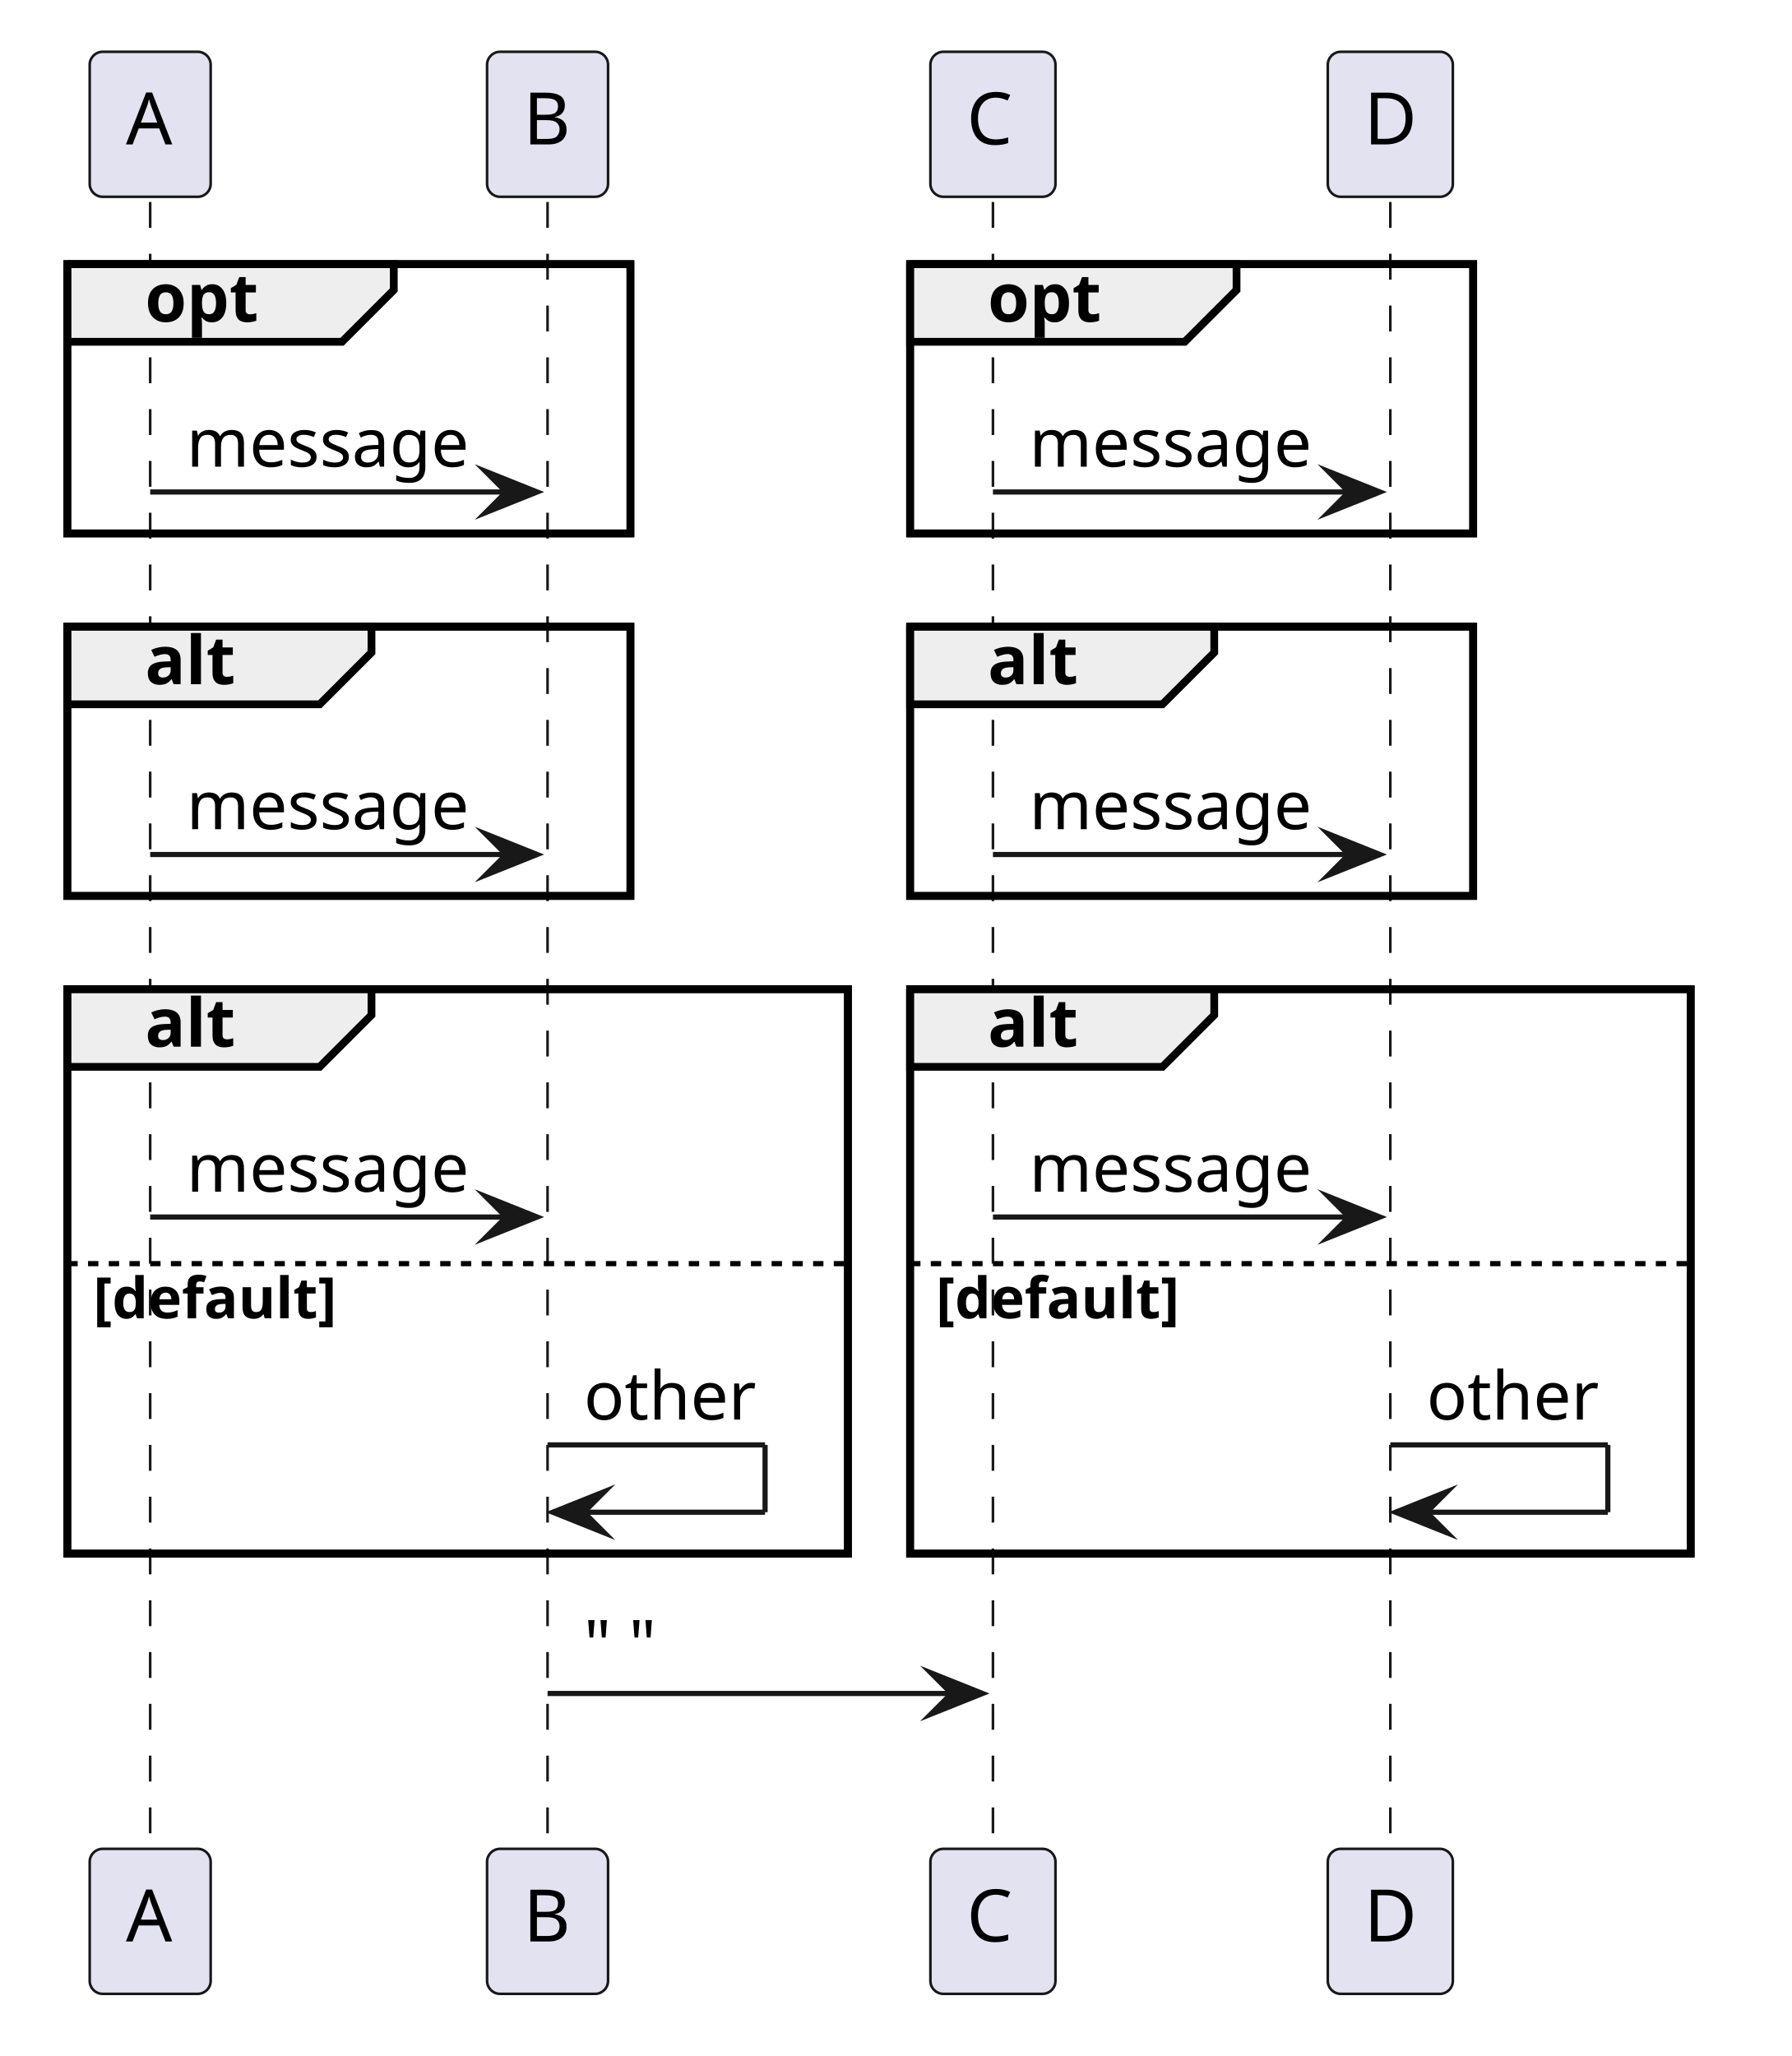
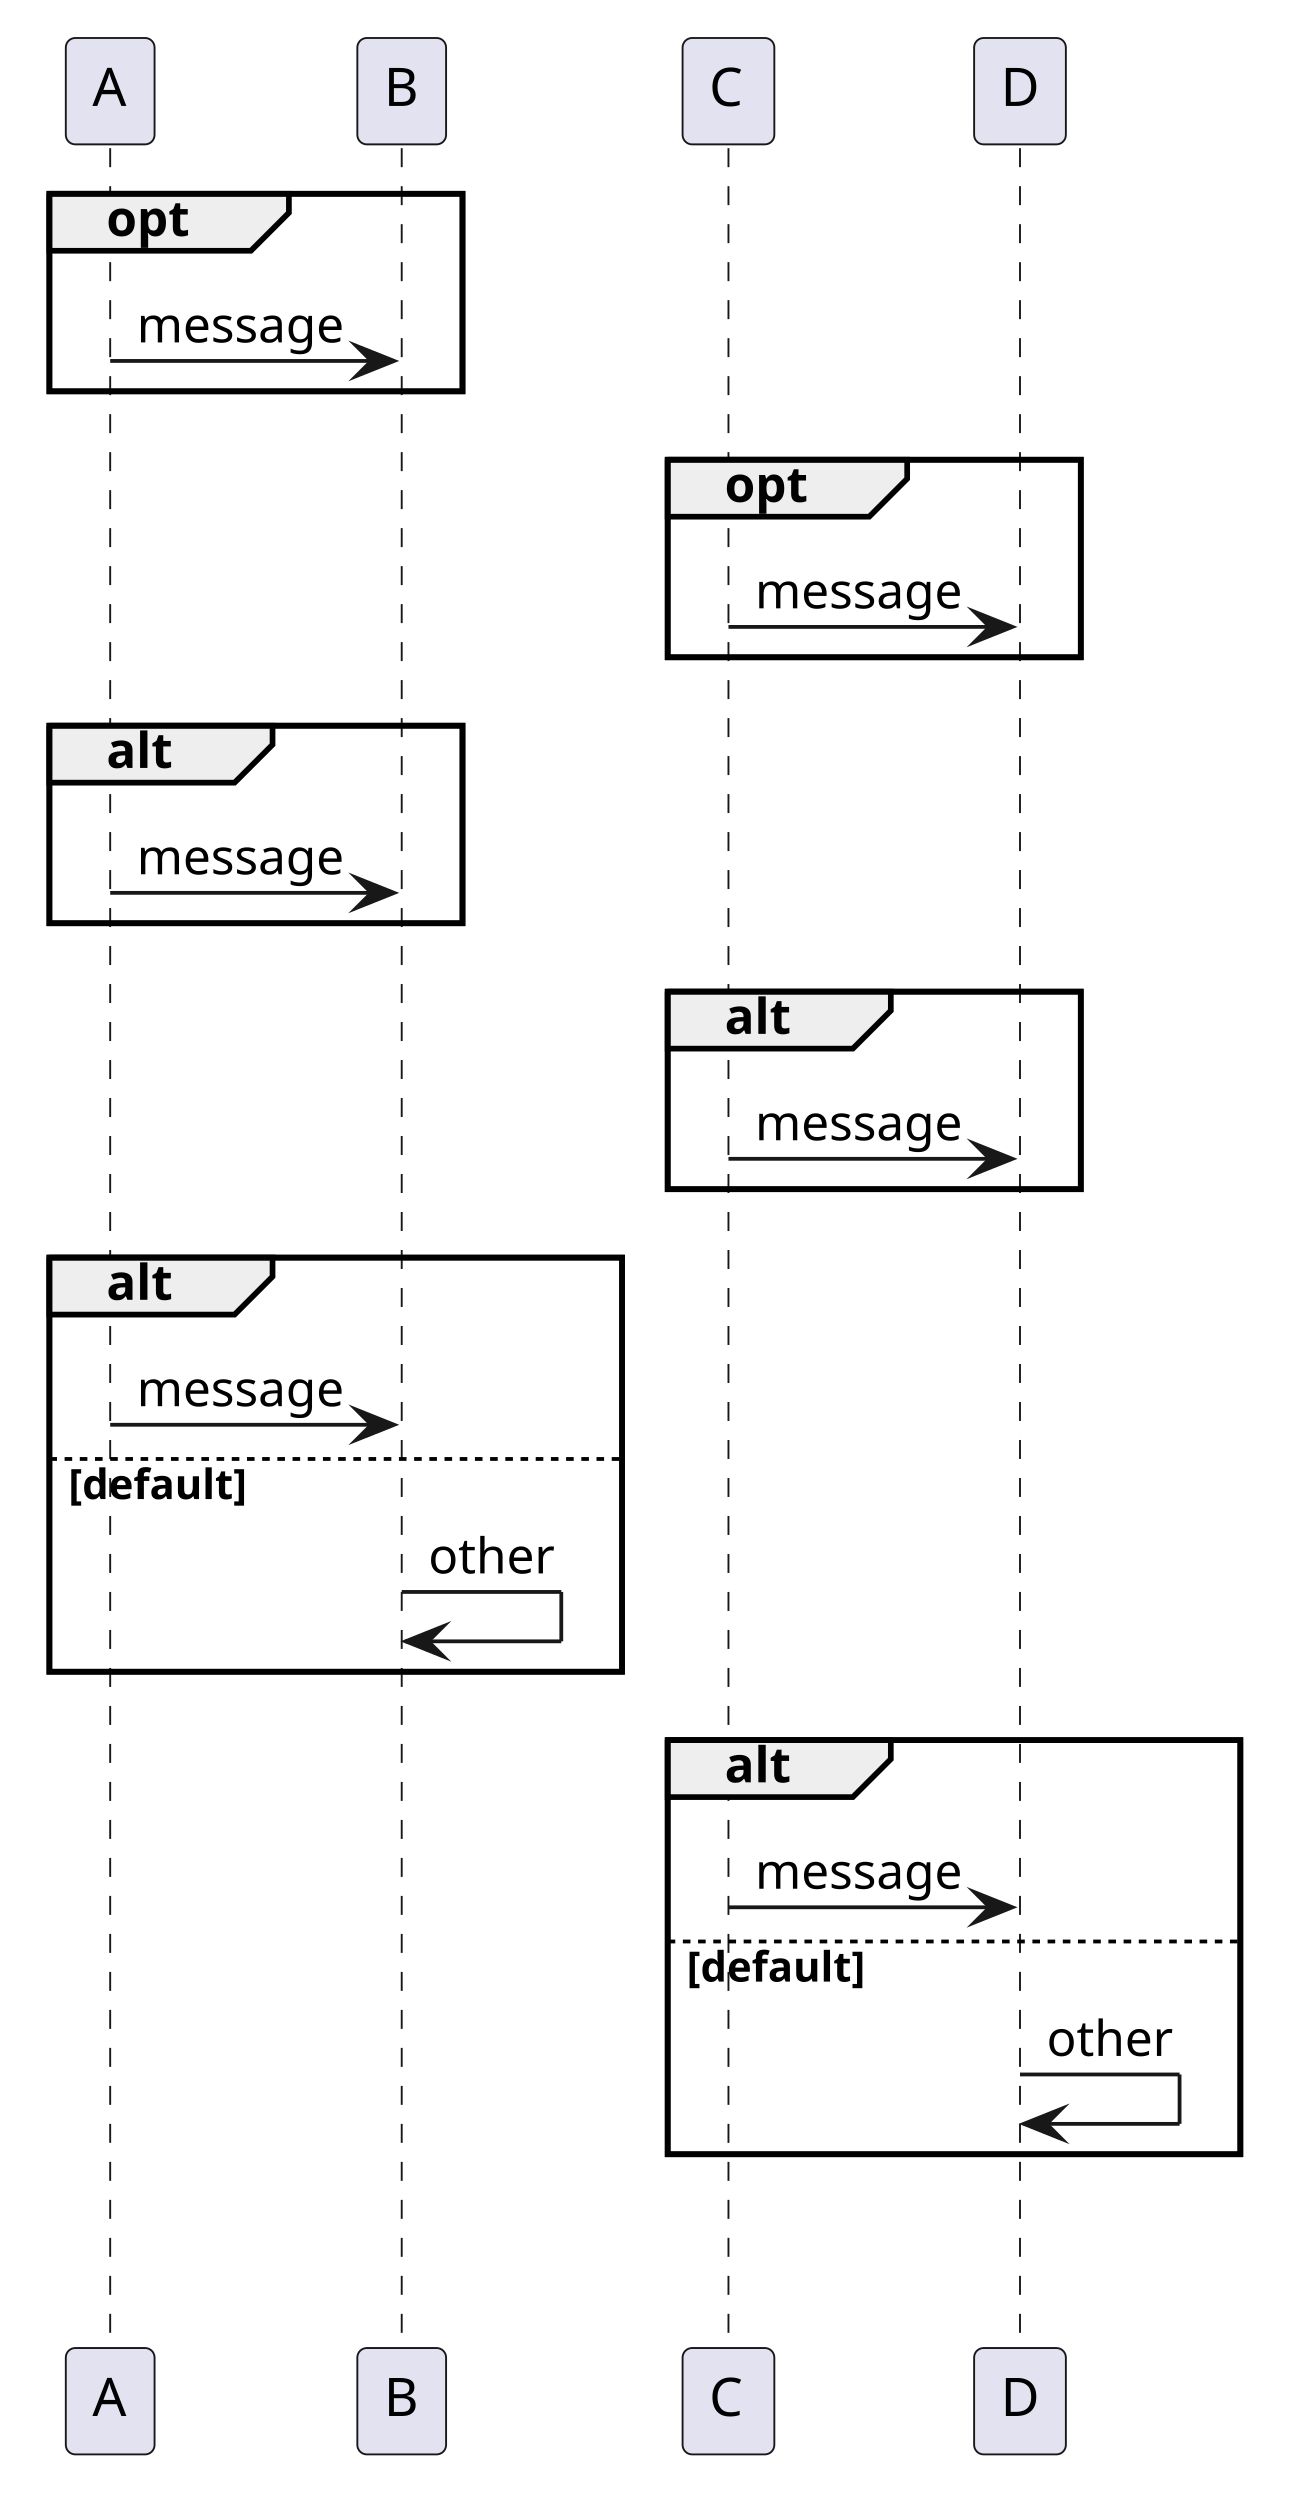
- <svg xmlns="http://www.w3.org/2000/svg" version="1.1" data-diagram-type="SEQUENCE" style="width:346px;height:397px;background:#FFFFFF;" width="346px" height="397px" viewBox="0 0 346 397" zoomAndPan="magnify" preserveAspectRatio="none" contentStyleType="text/css">
+ <svg xmlns="http://www.w3.org/2000/svg" version="1.1" data-diagram-type="SEQUENCE" style="width:346px;height:658px;background:#FFFFFF;" width="346px" height="658px" viewBox="0 0 346 658" zoomAndPan="magnify" preserveAspectRatio="none" contentStyleType="text/css">
  <defs />
  <g font-family="sans-serif" lengthAdjust="spacing">
    <rect x="13" y="51" width="108.731" height="52" fill="none" style="stroke:#000;stroke-width:1.5;" />
-     <rect x="175.731" y="51" width="108.731" height="52" fill="none" style="stroke:#000;stroke-width:1.5;" />
-     <rect x="13" y="121" width="108.731" height="52" fill="none" style="stroke:#000;stroke-width:1.5;" />
    <rect x="175.731" y="121" width="108.731" height="52" fill="none" style="stroke:#000;stroke-width:1.5;" />
-     <rect x="13" y="191" width="150.731" height="109" fill="none" style="stroke:#000;stroke-width:1.5;" />
-     <rect x="175.731" y="191" width="150.731" height="109" fill="none" style="stroke:#000;stroke-width:1.5;" />
+     <rect x="13" y="191" width="108.731" height="52" fill="none" style="stroke:#000;stroke-width:1.5;" />
+     <rect x="175.731" y="261" width="108.731" height="52" fill="none" style="stroke:#000;stroke-width:1.5;" />
+     <rect x="13" y="331" width="150.731" height="109" fill="none" style="stroke:#000;stroke-width:1.5;" />
+     <rect x="175.731" y="458" width="150.731" height="109" fill="none" style="stroke:#000;stroke-width:1.5;" />
    <g>
-       <rect x="25.5" y="39" width="8" height="318" fill="#000" fill-opacity="0" />
-       <line x1="29" y1="39" x2="29" y2="357" style="stroke:#181818;stroke-width:0.5;stroke-dasharray:5,5;" />
+       <rect x="25.5" y="39" width="8" height="579" fill="#000" fill-opacity="0" />
+       <line x1="29" y1="39" x2="29" y2="618" style="stroke:#181818;stroke-width:0.5;stroke-dasharray:5,5;" />
    </g>
    <g>
-       <rect x="102.231" y="39" width="8" height="318" fill="#000" fill-opacity="0" />
-       <line x1="105.731" y1="39" x2="105.731" y2="357" style="stroke:#181818;stroke-width:0.5;stroke-dasharray:5,5;" />
+       <rect x="102.231" y="39" width="8" height="579" fill="#000" fill-opacity="0" />
+       <line x1="105.731" y1="39" x2="105.731" y2="618" style="stroke:#181818;stroke-width:0.5;stroke-dasharray:5,5;" />
    </g>
    <g>
-       <rect x="188.231" y="39" width="8" height="318" fill="#000" fill-opacity="0" />
-       <line x1="191.731" y1="39" x2="191.731" y2="357" style="stroke:#181818;stroke-width:0.5;stroke-dasharray:5,5;" />
+       <rect x="188.231" y="39" width="8" height="579" fill="#000" fill-opacity="0" />
+       <line x1="191.731" y1="39" x2="191.731" y2="618" style="stroke:#181818;stroke-width:0.5;stroke-dasharray:5,5;" />
    </g>
    <g>
-       <rect x="264.963" y="39" width="8" height="318" fill="#000" fill-opacity="0" />
-       <line x1="268.463" y1="39" x2="268.463" y2="357" style="stroke:#181818;stroke-width:0.5;stroke-dasharray:5,5;" />
+       <rect x="264.963" y="39" width="8" height="579" fill="#000" fill-opacity="0" />
+       <line x1="268.463" y1="39" x2="268.463" y2="618" style="stroke:#181818;stroke-width:0.5;stroke-dasharray:5,5;" />
    </g>
    <rect x="17.319" y="10" width="23.362" height="28" fill="#E2E2F0" rx="2.5" ry="2.5" style="stroke:#181818;stroke-width:0.5;" />
    <text x="24.319" y="27.889" fill="#000" font-size="14">A</text>
    <rect x="94.05" y="10" width="23.362" height="28" fill="#E2E2F0" rx="2.5" ry="2.5" style="stroke:#181818;stroke-width:0.5;" />
    <text x="101.05" y="27.889" fill="#000" font-size="14">B</text>
    <rect x="179.656" y="10" width="24.15" height="28" fill="#E2E2F0" rx="2.5" ry="2.5" style="stroke:#181818;stroke-width:0.5;" />
    <text x="186.656" y="27.889" fill="#000" font-size="14">C</text>
    <rect x="256.388" y="10" width="24.15" height="28" fill="#E2E2F0" rx="2.5" ry="2.5" style="stroke:#181818;stroke-width:0.5;" />
    <text x="263.388" y="27.889" fill="#000" font-size="14">D</text>
-     <rect x="17.319" y="357" width="23.362" height="28" fill="#E2E2F0" rx="2.5" ry="2.5" style="stroke:#181818;stroke-width:0.5;" />
-     <text x="24.319" y="374.889" fill="#000" font-size="14">A</text>
-     <rect x="94.05" y="357" width="23.362" height="28" fill="#E2E2F0" rx="2.5" ry="2.5" style="stroke:#181818;stroke-width:0.5;" />
-     <text x="101.05" y="374.889" fill="#000" font-size="14">B</text>
-     <rect x="179.656" y="357" width="24.15" height="28" fill="#E2E2F0" rx="2.5" ry="2.5" style="stroke:#181818;stroke-width:0.5;" />
-     <text x="186.656" y="374.889" fill="#000" font-size="14">C</text>
-     <rect x="256.388" y="357" width="24.15" height="28" fill="#E2E2F0" rx="2.5" ry="2.5" style="stroke:#181818;stroke-width:0.5;" />
-     <text x="263.388" y="374.889" fill="#000" font-size="14">D</text>
+     <rect x="17.319" y="618" width="23.362" height="28" fill="#E2E2F0" rx="2.5" ry="2.5" style="stroke:#181818;stroke-width:0.5;" />
+     <text x="24.319" y="635.889" fill="#000" font-size="14">A</text>
+     <rect x="94.05" y="618" width="23.362" height="28" fill="#E2E2F0" rx="2.5" ry="2.5" style="stroke:#181818;stroke-width:0.5;" />
+     <text x="101.05" y="635.889" fill="#000" font-size="14">B</text>
+     <rect x="179.656" y="618" width="24.15" height="28" fill="#E2E2F0" rx="2.5" ry="2.5" style="stroke:#181818;stroke-width:0.5;" />
+     <text x="186.656" y="635.889" fill="#000" font-size="14">C</text>
+     <rect x="256.388" y="618" width="24.15" height="28" fill="#E2E2F0" rx="2.5" ry="2.5" style="stroke:#181818;stroke-width:0.5;" />
+     <text x="263.388" y="635.889" fill="#000" font-size="14">D</text>
    <path d="M13,51 L76.038,51 L76.038,56 L66.038,66 L13,66 L13,51" fill="#EEE" style="stroke:#000;stroke-width:1.5;" />
    <rect x="13" y="51" width="108.731" height="52" fill="none" style="stroke:#000;stroke-width:1.5;" />
    <text x="28" y="62.111" fill="#000" font-size="13" textLength="18.038" font-weight="700">opt</text>
    <polygon points="93.731,91,103.731,95,93.731,99,97.731,95" fill="#181818" style="stroke:#181818;stroke-width:1;stroke-linejoin:miter;stroke-miterlimit:10;" />
    <line x1="29" y1="95" x2="99.731" y2="95" style="stroke:#181818;stroke-width:1;" />
    <text x="36" y="90.111" fill="#000" font-size="13" textLength="52.731">message</text>
-     <path d="M175.731,51 L238.769,51 L238.769,56 L228.769,66 L175.731,66 L175.731,51" fill="#EEE" style="stroke:#000;stroke-width:1.5;" />
-     <rect x="175.731" y="51" width="108.731" height="52" fill="none" style="stroke:#000;stroke-width:1.5;" />
-     <text x="190.731" y="62.111" fill="#000" font-size="13" textLength="18.038" font-weight="700">opt</text>
-     <polygon points="256.463,91,266.463,95,256.463,99,260.463,95" fill="#181818" style="stroke:#181818;stroke-width:1;stroke-linejoin:miter;stroke-miterlimit:10;" />
-     <line x1="191.731" y1="95" x2="262.463" y2="95" style="stroke:#181818;stroke-width:1;" />
-     <text x="198.731" y="90.111" fill="#000" font-size="13" textLength="52.731">message</text>
-     <path d="M13,121 L71.731,121 L71.731,126 L61.731,136 L13,136 L13,121" fill="#EEE" style="stroke:#000;stroke-width:1.5;" />
-     <rect x="13" y="121" width="108.731" height="52" fill="none" style="stroke:#000;stroke-width:1.5;" />
-     <text x="28" y="132.111" fill="#000" font-size="13" textLength="13.731" font-weight="700">alt</text>
-     <polygon points="93.731,161,103.731,165,93.731,169,97.731,165" fill="#181818" style="stroke:#181818;stroke-width:1;stroke-linejoin:miter;stroke-miterlimit:10;" />
-     <line x1="29" y1="165" x2="99.731" y2="165" style="stroke:#181818;stroke-width:1;" />
-     <text x="36" y="160.111" fill="#000" font-size="13" textLength="52.731">message</text>
-     <path d="M175.731,121 L234.463,121 L234.463,126 L224.463,136 L175.731,136 L175.731,121" fill="#EEE" style="stroke:#000;stroke-width:1.5;" />
+     <path d="M175.731,121 L238.769,121 L238.769,126 L228.769,136 L175.731,136 L175.731,121" fill="#EEE" style="stroke:#000;stroke-width:1.5;" />
    <rect x="175.731" y="121" width="108.731" height="52" fill="none" style="stroke:#000;stroke-width:1.5;" />
-     <text x="190.731" y="132.111" fill="#000" font-size="13" textLength="13.731" font-weight="700">alt</text>
+     <text x="190.731" y="132.111" fill="#000" font-size="13" textLength="18.038" font-weight="700">opt</text>
    <polygon points="256.463,161,266.463,165,256.463,169,260.463,165" fill="#181818" style="stroke:#181818;stroke-width:1;stroke-linejoin:miter;stroke-miterlimit:10;" />
    <line x1="191.731" y1="165" x2="262.463" y2="165" style="stroke:#181818;stroke-width:1;" />
    <text x="198.731" y="160.111" fill="#000" font-size="13" textLength="52.731">message</text>
    <path d="M13,191 L71.731,191 L71.731,196 L61.731,206 L13,206 L13,191" fill="#EEE" style="stroke:#000;stroke-width:1.5;" />
-     <rect x="13" y="191" width="150.731" height="109" fill="none" style="stroke:#000;stroke-width:1.5;" />
+     <rect x="13" y="191" width="108.731" height="52" fill="none" style="stroke:#000;stroke-width:1.5;" />
    <text x="28" y="202.111" fill="#000" font-size="13" textLength="13.731" font-weight="700">alt</text>
    <polygon points="93.731,231,103.731,235,93.731,239,97.731,235" fill="#181818" style="stroke:#181818;stroke-width:1;stroke-linejoin:miter;stroke-miterlimit:10;" />
    <line x1="29" y1="235" x2="99.731" y2="235" style="stroke:#181818;stroke-width:1;" />
    <text x="36" y="230.111" fill="#000" font-size="13" textLength="52.731">message</text>
-     <line x1="13" y1="244" x2="163.731" y2="244" style="stroke:#000;stroke-width:1;stroke-dasharray:2,2;" />
-     <text x="18" y="254.556" fill="#000" font-size="11" textLength="39.05" font-weight="700">[default]</text>
-     <line x1="105.731" y1="279" x2="147.731" y2="279" style="stroke:#181818;stroke-width:1;" />
-     <line x1="147.731" y1="279" x2="147.731" y2="292" style="stroke:#181818;stroke-width:1;" />
-     <line x1="106.731" y1="292" x2="147.731" y2="292" style="stroke:#181818;stroke-width:1;" />
-     <polygon points="116.731,288,106.731,292,116.731,296,112.731,292" fill="#181818" style="stroke:#181818;stroke-width:1;stroke-linejoin:miter;stroke-miterlimit:10;" />
-     <text x="112.731" y="274.111" fill="#000" font-size="13" textLength="29.575">other</text>
-     <path d="M175.731,191 L234.463,191 L234.463,196 L224.463,206 L175.731,206 L175.731,191" fill="#EEE" style="stroke:#000;stroke-width:1.5;" />
-     <rect x="175.731" y="191" width="150.731" height="109" fill="none" style="stroke:#000;stroke-width:1.5;" />
-     <text x="190.731" y="202.111" fill="#000" font-size="13" textLength="13.731" font-weight="700">alt</text>
-     <polygon points="256.463,231,266.463,235,256.463,239,260.463,235" fill="#181818" style="stroke:#181818;stroke-width:1;stroke-linejoin:miter;stroke-miterlimit:10;" />
-     <line x1="191.731" y1="235" x2="262.463" y2="235" style="stroke:#181818;stroke-width:1;" />
-     <text x="198.731" y="230.111" fill="#000" font-size="13" textLength="52.731">message</text>
-     <line x1="175.731" y1="244" x2="326.463" y2="244" style="stroke:#000;stroke-width:1;stroke-dasharray:2,2;" />
-     <text x="180.731" y="254.556" fill="#000" font-size="11" textLength="39.05" font-weight="700">[default]</text>
-     <line x1="268.463" y1="279" x2="310.463" y2="279" style="stroke:#181818;stroke-width:1;" />
-     <line x1="310.463" y1="279" x2="310.463" y2="292" style="stroke:#181818;stroke-width:1;" />
-     <line x1="269.463" y1="292" x2="310.463" y2="292" style="stroke:#181818;stroke-width:1;" />
-     <polygon points="279.463,288,269.463,292,279.463,296,275.463,292" fill="#181818" style="stroke:#181818;stroke-width:1;stroke-linejoin:miter;stroke-miterlimit:10;" />
-     <text x="275.463" y="274.111" fill="#000" font-size="13" textLength="29.575">other</text>
-     <polygon points="179.731,323,189.731,327,179.731,331,183.731,327" fill="#181818" style="stroke:#181818;stroke-width:1;stroke-linejoin:miter;stroke-miterlimit:10;" />
-     <line x1="105.731" y1="327" x2="185.731" y2="327" style="stroke:#181818;stroke-width:1;" />
-     <text x="112.731" y="322.111" fill="#000" font-size="13" textLength="9.263">"              "</text>
+     <path d="M175.731,261 L234.463,261 L234.463,266 L224.463,276 L175.731,276 L175.731,261" fill="#EEE" style="stroke:#000;stroke-width:1.5;" />
+     <rect x="175.731" y="261" width="108.731" height="52" fill="none" style="stroke:#000;stroke-width:1.5;" />
+     <text x="190.731" y="272.111" fill="#000" font-size="13" textLength="13.731" font-weight="700">alt</text>
+     <polygon points="256.463,301,266.463,305,256.463,309,260.463,305" fill="#181818" style="stroke:#181818;stroke-width:1;stroke-linejoin:miter;stroke-miterlimit:10;" />
+     <line x1="191.731" y1="305" x2="262.463" y2="305" style="stroke:#181818;stroke-width:1;" />
+     <text x="198.731" y="300.111" fill="#000" font-size="13" textLength="52.731">message</text>
+     <path d="M13,331 L71.731,331 L71.731,336 L61.731,346 L13,346 L13,331" fill="#EEE" style="stroke:#000;stroke-width:1.5;" />
+     <rect x="13" y="331" width="150.731" height="109" fill="none" style="stroke:#000;stroke-width:1.5;" />
+     <text x="28" y="342.111" fill="#000" font-size="13" textLength="13.731" font-weight="700">alt</text>
+     <polygon points="93.731,371,103.731,375,93.731,379,97.731,375" fill="#181818" style="stroke:#181818;stroke-width:1;stroke-linejoin:miter;stroke-miterlimit:10;" />
+     <line x1="29" y1="375" x2="99.731" y2="375" style="stroke:#181818;stroke-width:1;" />
+     <text x="36" y="370.111" fill="#000" font-size="13" textLength="52.731">message</text>
+     <line x1="13" y1="384" x2="163.731" y2="384" style="stroke:#000;stroke-width:1;stroke-dasharray:2,2;" />
+     <text x="18" y="394.556" fill="#000" font-size="11" textLength="39.05" font-weight="700">[default]</text>
+     <line x1="105.731" y1="419" x2="147.731" y2="419" style="stroke:#181818;stroke-width:1;" />
+     <line x1="147.731" y1="419" x2="147.731" y2="432" style="stroke:#181818;stroke-width:1;" />
+     <line x1="106.731" y1="432" x2="147.731" y2="432" style="stroke:#181818;stroke-width:1;" />
+     <polygon points="116.731,428,106.731,432,116.731,436,112.731,432" fill="#181818" style="stroke:#181818;stroke-width:1;stroke-linejoin:miter;stroke-miterlimit:10;" />
+     <text x="112.731" y="414.111" fill="#000" font-size="13" textLength="29.575">other</text>
+     <path d="M175.731,458 L234.463,458 L234.463,463 L224.463,473 L175.731,473 L175.731,458" fill="#EEE" style="stroke:#000;stroke-width:1.5;" />
+     <rect x="175.731" y="458" width="150.731" height="109" fill="none" style="stroke:#000;stroke-width:1.5;" />
+     <text x="190.731" y="469.111" fill="#000" font-size="13" textLength="13.731" font-weight="700">alt</text>
+     <polygon points="256.463,498,266.463,502,256.463,506,260.463,502" fill="#181818" style="stroke:#181818;stroke-width:1;stroke-linejoin:miter;stroke-miterlimit:10;" />
+     <line x1="191.731" y1="502" x2="262.463" y2="502" style="stroke:#181818;stroke-width:1;" />
+     <text x="198.731" y="497.111" fill="#000" font-size="13" textLength="52.731">message</text>
+     <line x1="175.731" y1="511" x2="326.463" y2="511" style="stroke:#000;stroke-width:1;stroke-dasharray:2,2;" />
+     <text x="180.731" y="521.556" fill="#000" font-size="11" textLength="39.05" font-weight="700">[default]</text>
+     <line x1="268.463" y1="546" x2="310.463" y2="546" style="stroke:#181818;stroke-width:1;" />
+     <line x1="310.463" y1="546" x2="310.463" y2="559" style="stroke:#181818;stroke-width:1;" />
+     <line x1="269.463" y1="559" x2="310.463" y2="559" style="stroke:#181818;stroke-width:1;" />
+     <polygon points="279.463,555,269.463,559,279.463,563,275.463,559" fill="#181818" style="stroke:#181818;stroke-width:1;stroke-linejoin:miter;stroke-miterlimit:10;" />
+     <text x="275.463" y="541.111" fill="#000" font-size="13" textLength="29.575">other</text>
  </g>
</svg>
